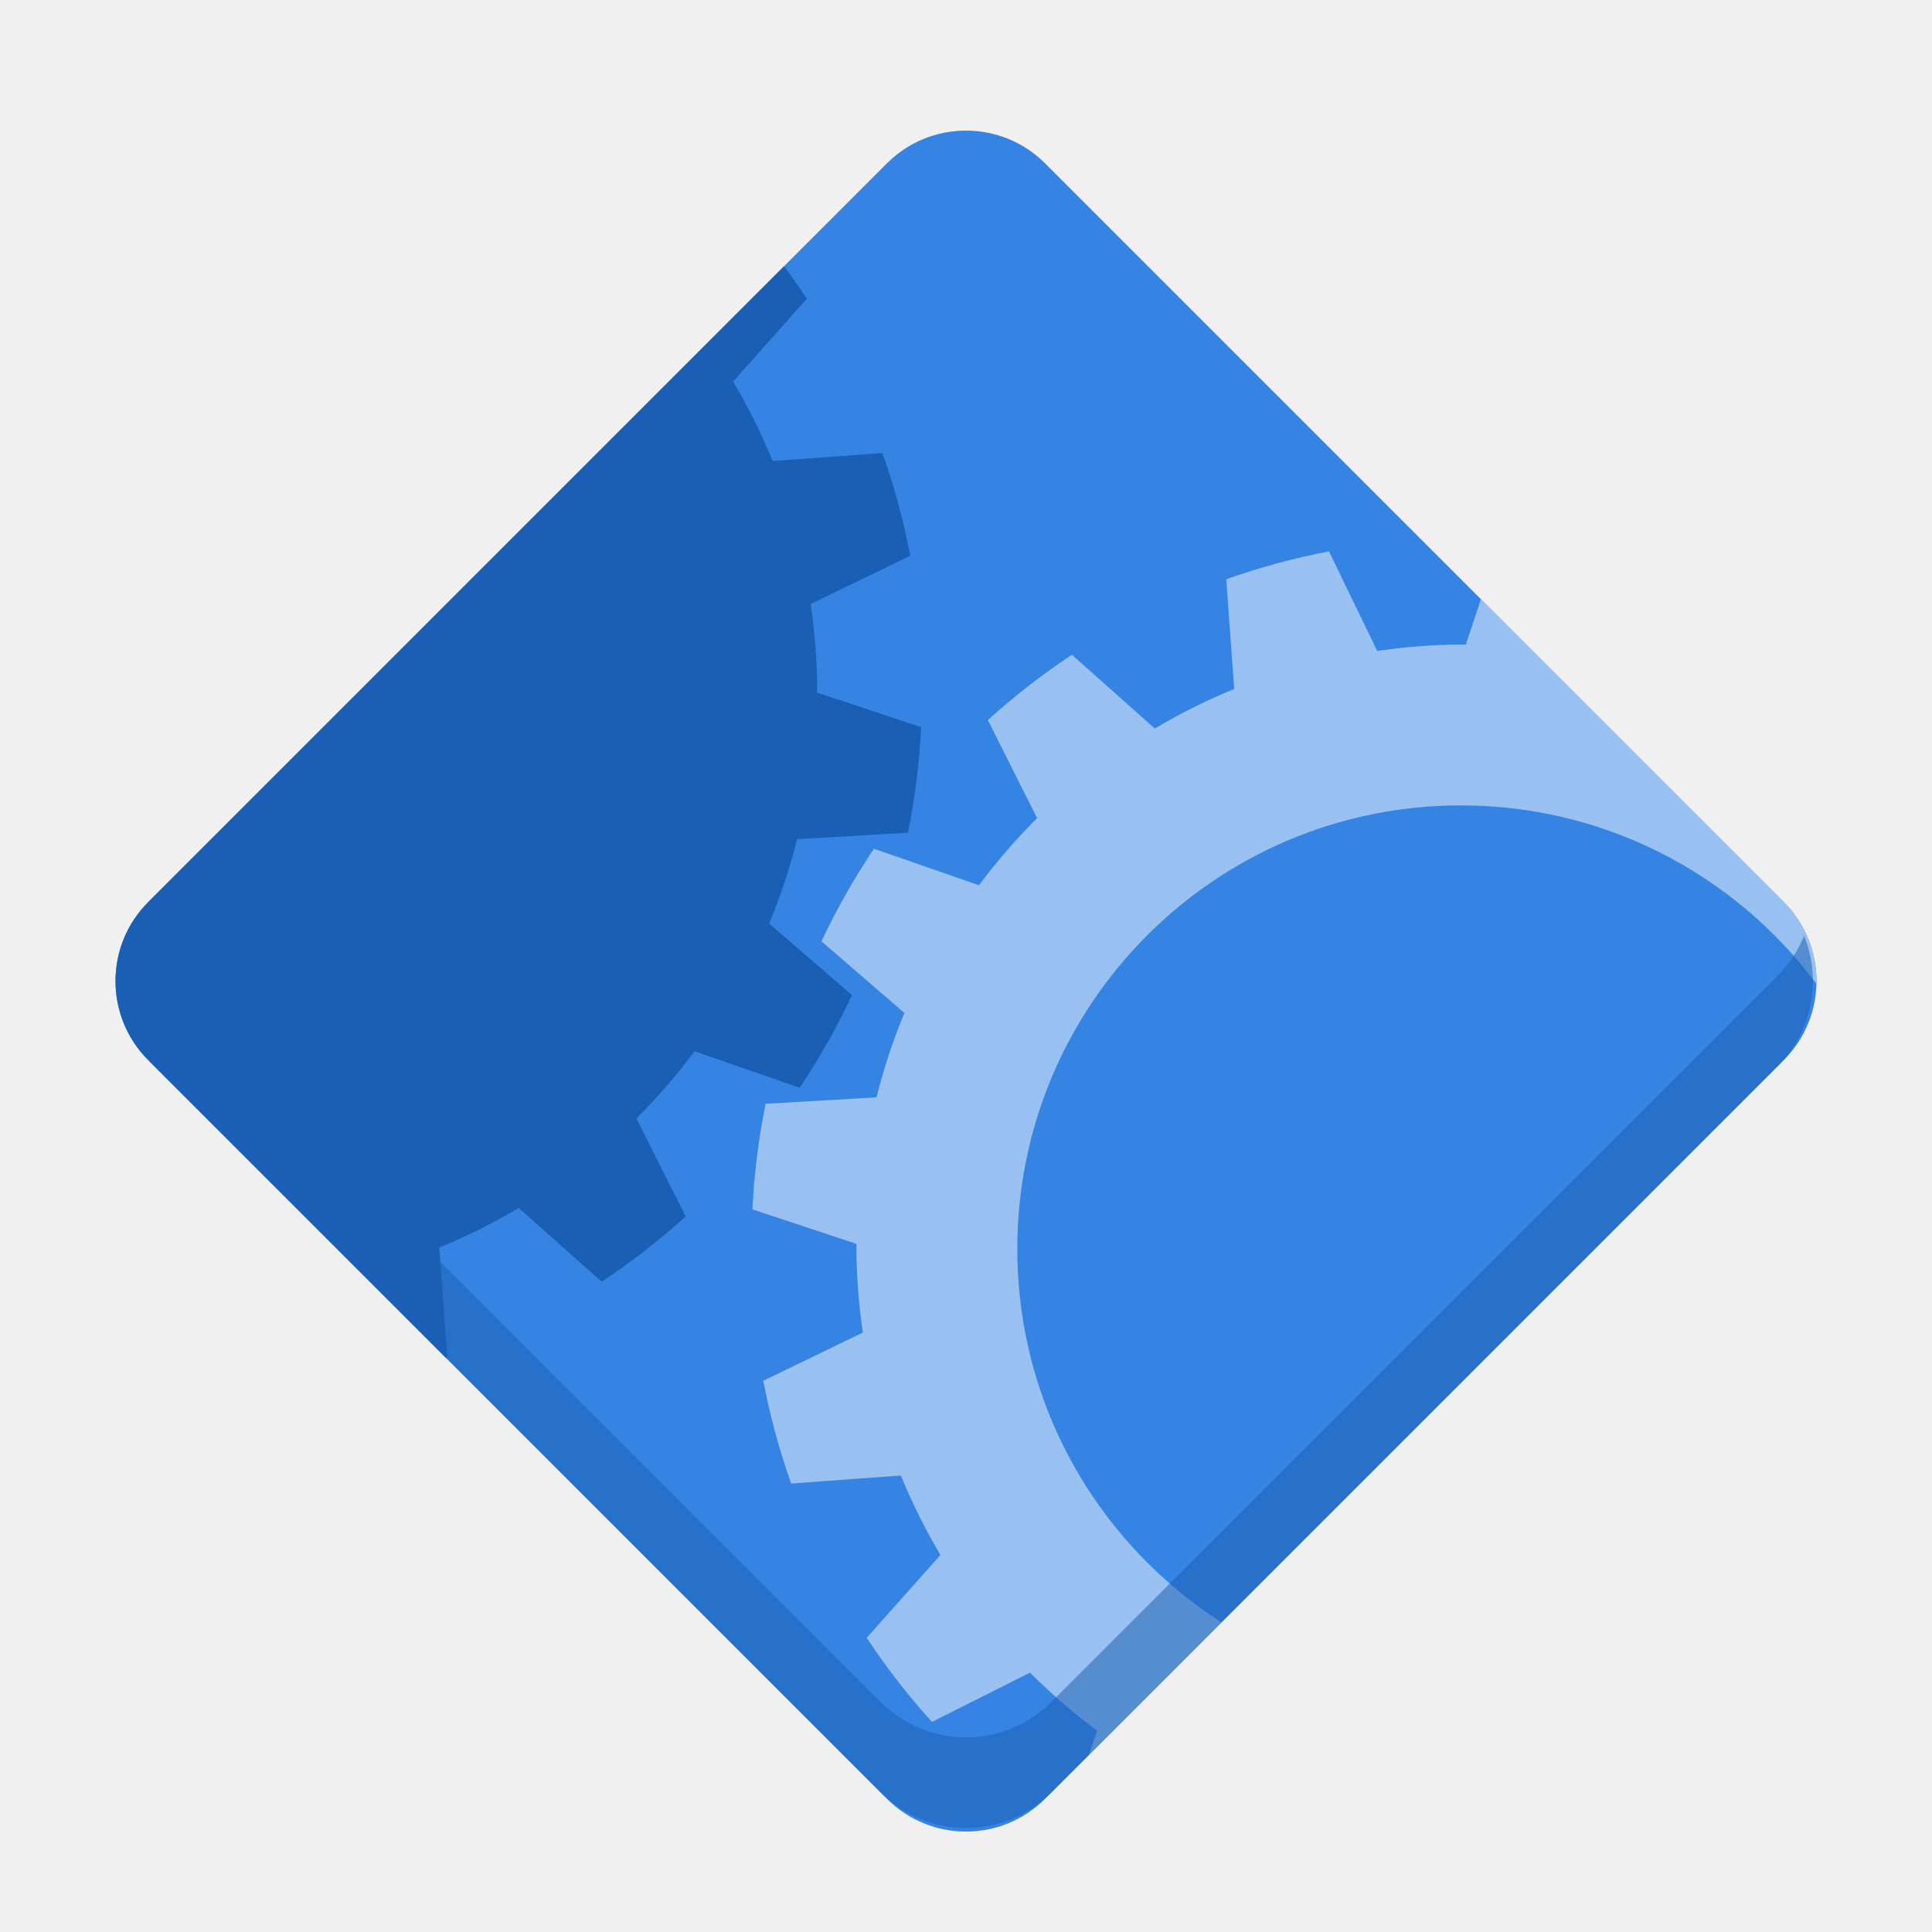
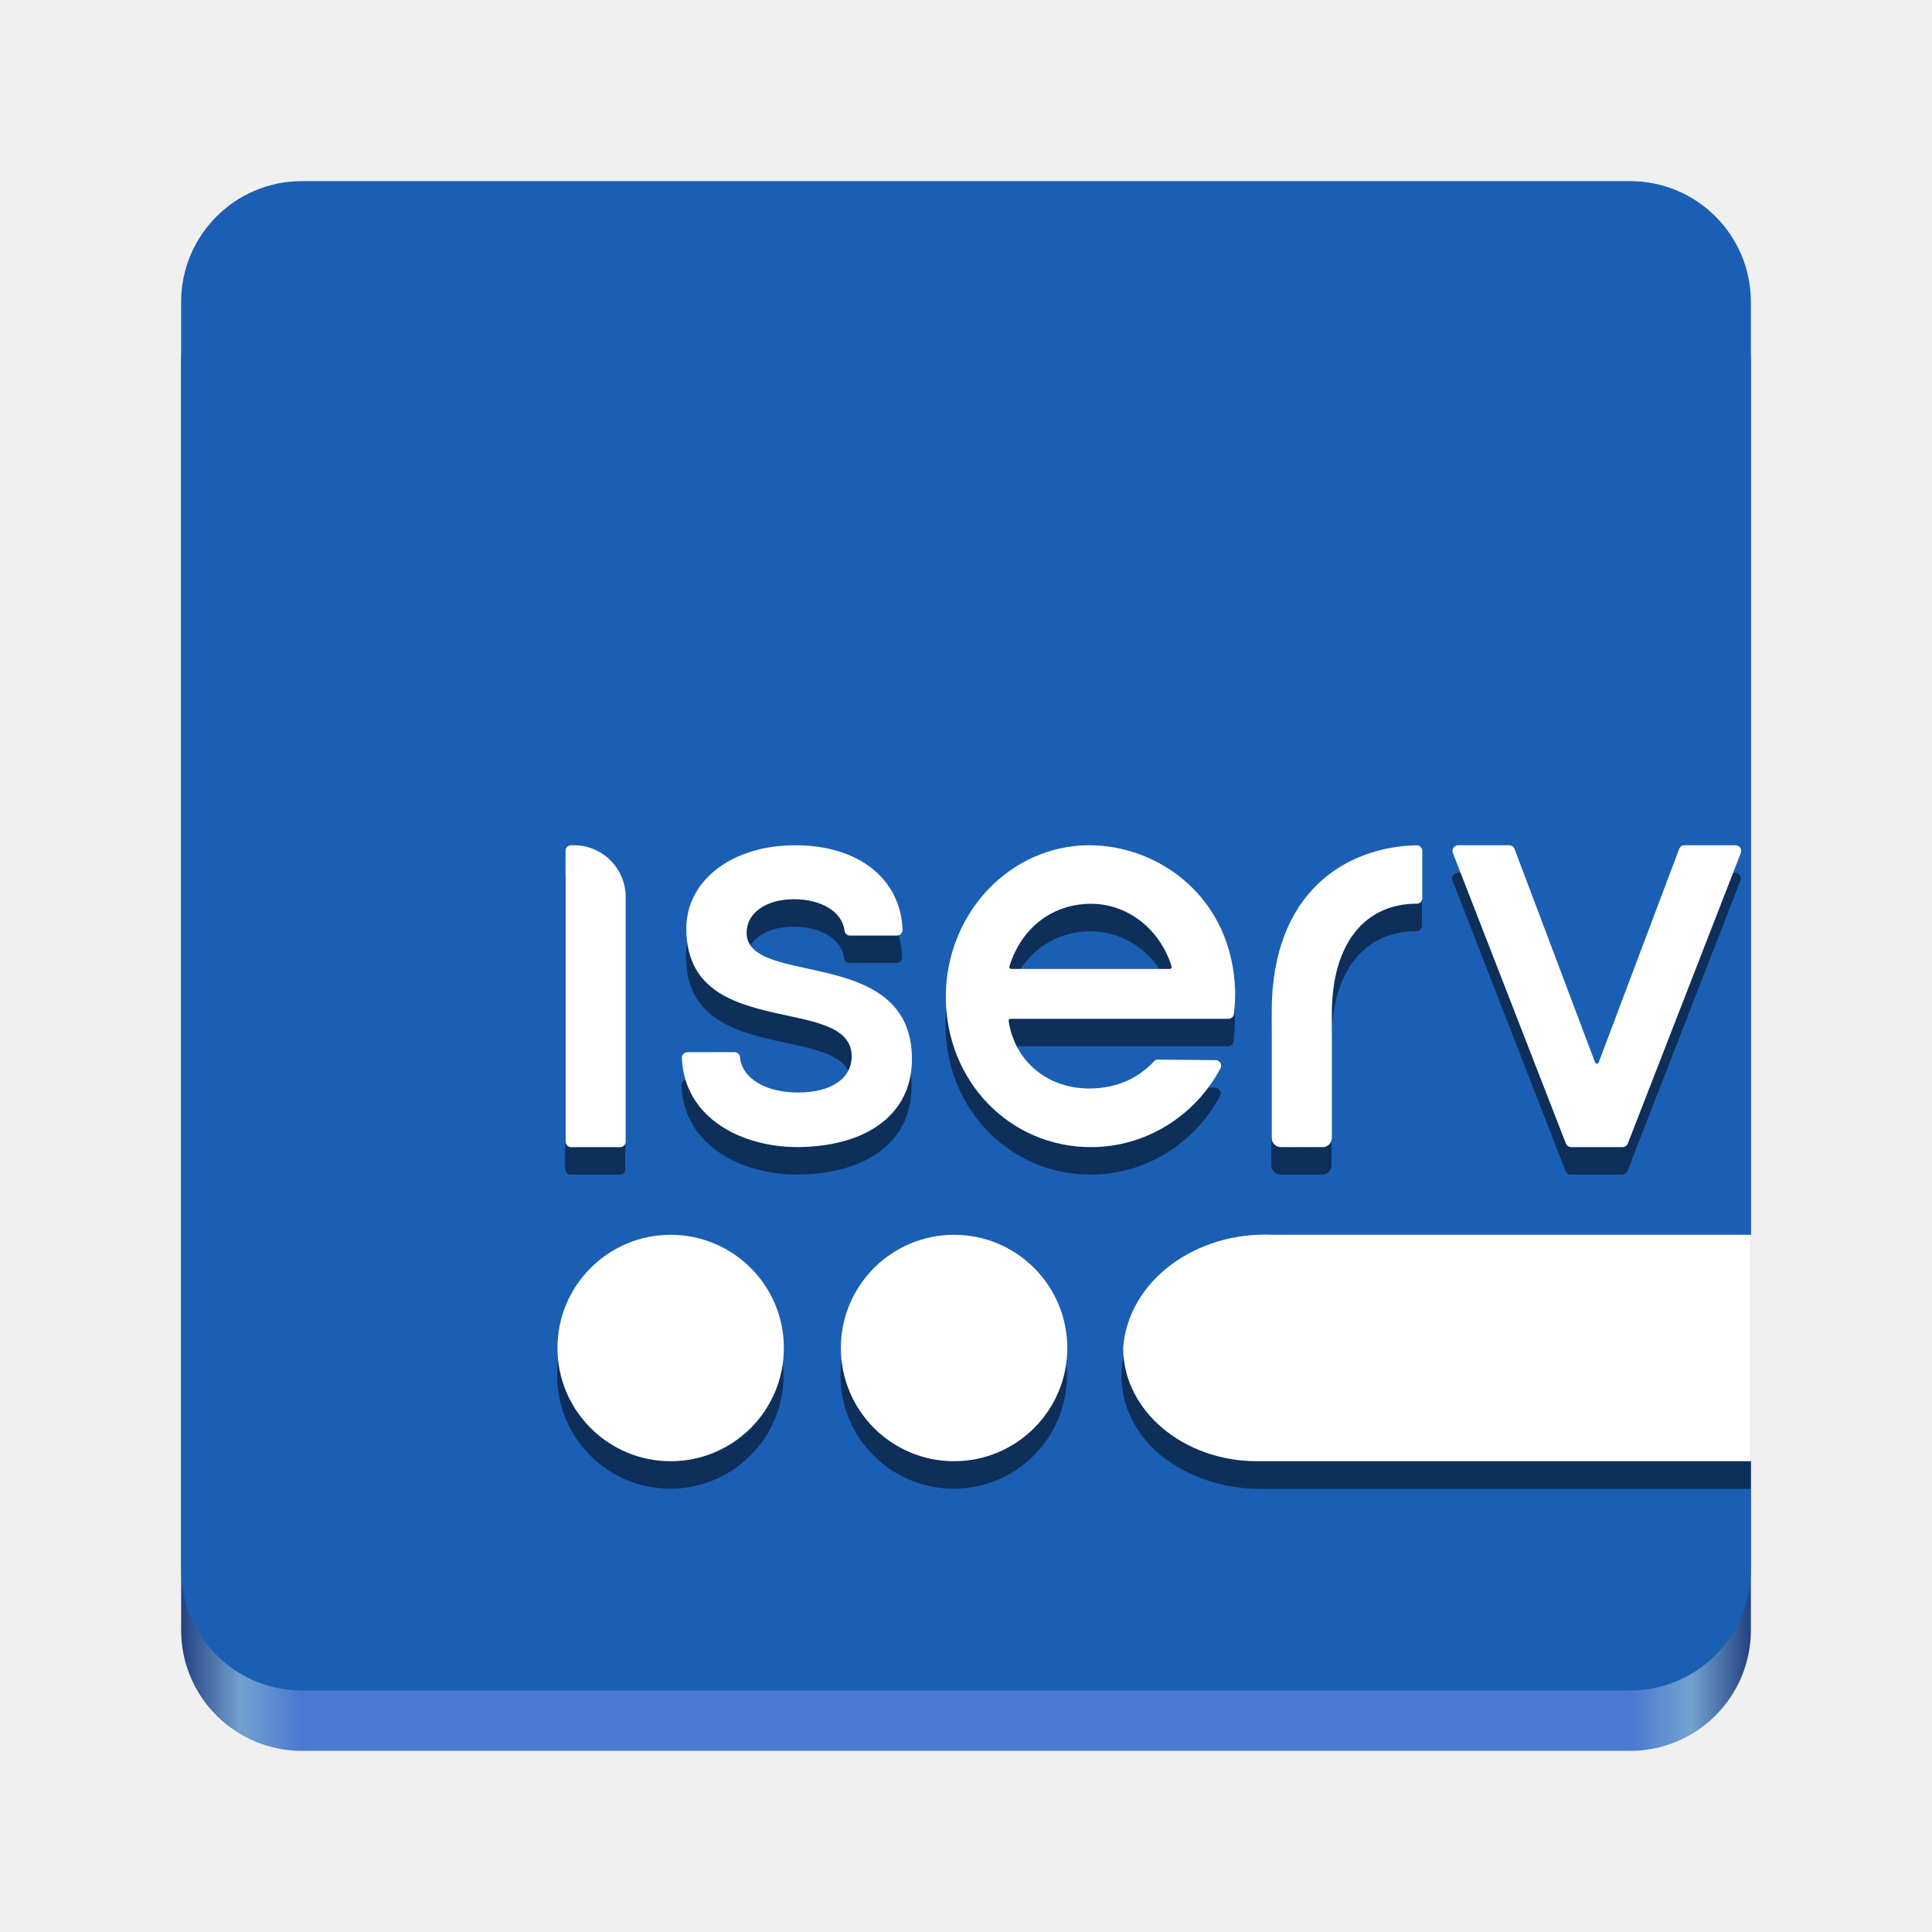
- <svg xmlns="http://www.w3.org/2000/svg" width="33.75mm" height="33.75mm" viewBox="0 0 33.75 33.75" version="1.1" id="svg974">
-   <defs id="defs968">
-     <clipPath clipPathUnits="userSpaceOnUse" id="clipPath18689">
-       <rect clip-path="none" transform="rotate(45)" ry="32" rx="32" y="123.999" x="486.037" height="362.943" width="362.943" id="rect18691" style="display:inline;opacity:1;vector-effect:none;fill:#4a86cf;fill-opacity:1;stroke:none;stroke-width:26.067;stroke-linecap:butt;stroke-linejoin:miter;stroke-miterlimit:4;stroke-dasharray:none;stroke-dashoffset:0;stroke-opacity:1;marker:none;marker-start:none;marker-mid:none;marker-end:none;paint-order:normal;enable-background:new" />
-     </clipPath>
-     <clipPath clipPathUnits="userSpaceOnUse" id="clipPath18689-3">
-       <rect clip-path="none" transform="rotate(45)" ry="32" rx="32" y="123.999" x="486.037" height="362.943" width="362.943" id="rect18691-6" style="display:inline;opacity:1;vector-effect:none;fill:#4a86cf;fill-opacity:1;stroke:none;stroke-width:26.067;stroke-linecap:butt;stroke-linejoin:miter;stroke-miterlimit:4;stroke-dasharray:none;stroke-dashoffset:0;stroke-opacity:1;marker:none;marker-start:none;marker-mid:none;marker-end:none;paint-order:normal;enable-background:new" />
-     </clipPath>
-   </defs>
-   <g id="layer1" transform="translate(-61.81982,-103.944)">
-     <g transform="matrix(0.2636723,0,0,0.2636723,61.81982,-529.397)" style="display:inline;stroke-width:0.25;enable-background:new" id="g1836">
-       <g transform="matrix(0.25,0,0,0.25,0,2295)" id="g18818" style="stroke-width:0.25">
-         <g style="stroke-width:0.27" transform="matrix(0.9260519,0,0,0.9260519,18.93073,50.87633)" id="g18590">
-           <g style="stroke-width:0.27" id="g18681" clip-path="url(#clipPath18689-3)">
-             <rect style="opacity:1;vector-effect:none;fill:#3584e4;fill-opacity:1;stroke:none;stroke-width:8.221;stroke-linecap:butt;stroke-linejoin:miter;stroke-miterlimit:4;stroke-dasharray:none;stroke-dashoffset:0;stroke-opacity:1;marker:none;marker-start:none;marker-mid:none;marker-end:none;paint-order:normal" id="rect18571" width="424" height="424" x="458.337" y="90.642" rx="10.092" ry="10.092" transform="matrix(0.6052817,0.6052817,-0.6052817,0.6052817,33.44063,99.07363)" clip-path="none" />
-             <circle style="opacity:1;vector-effect:none;fill:#f66151;fill-opacity:1;stroke:none;stroke-width:7.037;stroke-linecap:butt;stroke-linejoin:miter;stroke-miterlimit:4;stroke-dasharray:none;stroke-dashoffset:0;stroke-opacity:1;marker:none;marker-start:none;marker-mid:none;marker-end:none;paint-order:normal" id="path18706" cx="0" cy="0" r="0" transform="translate(0,-212)" />
-             <circle style="opacity:1;vector-effect:none;fill:#f66151;fill-opacity:1;stroke:none;stroke-width:7.037;stroke-linecap:butt;stroke-linejoin:miter;stroke-miterlimit:4;stroke-dasharray:none;stroke-dashoffset:0;stroke-opacity:1;marker:none;marker-start:none;marker-mid:none;marker-end:none;paint-order:normal" id="path18708" cx="0" cy="0" r="0" transform="translate(0,-212)" />
-             <path style="display:inline;opacity:1;vector-effect:none;fill:#98c1f1;fill-opacity:1;stroke:none;stroke-width:7.037;stroke-linecap:butt;stroke-linejoin:miter;stroke-miterlimit:4;stroke-dasharray:none;stroke-dashoffset:0;stroke-opacity:1;marker:none;marker-start:none;marker-mid:none;marker-end:none;paint-order:normal;enable-background:new" d="m 408.92,561.918 -9.886,29.829 a 172.971,172.971 0 0 0 -1.427,-0.071 172.971,172.971 0 0 0 -23.929,1.852 l -13.801,-28.501 a 203.293,203.293 0 0 0 -29.401,7.972 l 2.286,31.405 a 172.971,172.971 0 0 0 -22.732,11.319 l -23.718,-21.103 a 203.293,203.293 0 0 0 -24.059,18.674 l 14.099,28.073 a 172.971,172.971 0 0 0 -16.636,19.211 l -30.058,-10.448 a 203.293,203.293 0 0 0 -15.017,26.488 l 23.73,20.507 a 172.971,172.971 0 0 0 -7.985,24.143 l -31.73,1.849 a 203.293,203.293 0 0 0 -3.778,30.217 l 29.829,9.886 a 172.971,172.971 0 0 0 -0.071,1.427 172.971,172.971 0 0 0 1.852,23.929 l -28.501,13.801 a 203.293,203.293 0 0 0 7.972,29.401 l 31.405,-2.286 a 172.971,172.971 0 0 0 11.319,22.732 l -21.103,23.718 a 203.293,203.293 0 0 0 18.674,24.059 l 28.073,-14.099 a 172.971,172.971 0 0 0 19.211,16.636 l -10.448,30.058 a 203.293,203.293 0 0 0 26.488,15.017 l 20.507,-23.73 a 172.971,172.971 0 0 0 24.143,7.985 l 1.849,31.73 a 203.293,203.293 0 0 0 30.217,3.778 l 9.886,-29.829 a 172.971,172.971 0 0 0 1.427,0.071 172.971,172.971 0 0 0 23.929,-1.852 l 13.801,28.501 a 203.293,203.293 0 0 0 29.401,-7.972 l -2.286,-31.405 a 172.971,172.971 0 0 0 22.732,-11.319 l 23.718,21.103 A 203.293,203.293 0 0 0 532.96,916 l -14.099,-28.073 a 172.971,172.971 0 0 0 16.636,-19.211 l 30.058,10.448 a 203.293,203.293 0 0 0 15.017,-26.488 l -23.73,-20.507 a 172.971,172.971 0 0 0 7.985,-24.143 l 31.73,-1.849 a 203.293,203.293 0 0 0 3.778,-30.217 l -29.829,-9.886 a 172.971,172.971 0 0 0 0.071,-1.427 172.971,172.971 0 0 0 -1.852,-23.929 l 28.501,-13.801 a 203.293,203.293 0 0 0 -7.972,-29.401 l -31.405,2.286 a 172.971,172.971 0 0 0 -11.319,-22.732 l 21.103,-23.718 a 203.293,203.293 0 0 0 -18.674,-24.059 l -28.073,14.099 a 172.971,172.971 0 0 0 -19.211,-16.636 l 10.448,-30.058 A 203.293,203.293 0 0 0 485.636,581.681 l -20.507,23.73 a 172.971,172.971 0 0 0 -24.143,-7.985 l -1.849,-31.73 a 203.293,203.293 0 0 0 -30.217,-3.778 z M 397.607,637.722 A 126.926,126.926 0 0 1 524.532,764.647 126.926,126.926 0 0 1 397.607,891.572 126.926,126.926 0 0 1 270.682,764.647 126.926,126.926 0 0 1 397.607,637.722 Z" id="path18717-4" />
-             <path id="path18758" d="m 51.748,401.284 -9.886,29.829 c -0.476,-0.026 -0.951,-0.05 -1.427,-0.071 -8.01,0.062 -16.005,0.681 -23.929,1.852 L 2.706,404.392 c -9.986,1.918 -19.814,4.583 -29.401,7.972 l 2.286,31.405 c -7.844,3.211 -15.442,6.994 -22.732,11.319 l -23.718,-21.103 c -8.475,5.614 -16.518,11.857 -24.059,18.674 l 14.099,28.073 c -6.009,5.987 -11.569,12.408 -16.636,19.211 l -30.058,-10.448 c -5.661,8.442 -10.68,17.296 -15.017,26.488 l 23.73,20.507 c -3.25,7.841 -5.919,15.91 -7.985,24.143 l -31.73,1.849 c -2.013,9.964 -3.276,20.064 -3.778,30.217 l 29.829,9.886 c -0.026,0.476 -0.05,0.951 -0.071,1.427 0.062,8.01 0.681,16.005 1.852,23.929 l -28.501,13.801 c 1.918,9.986 4.583,19.814 7.972,29.401 l 31.405,-2.286 c 3.211,7.844 6.994,15.442 11.319,22.732 l -21.103,23.718 c 5.614,8.475 11.857,16.518 18.674,24.059 l 28.073,-14.099 c 5.987,6.009 12.408,11.569 19.211,16.636 l -10.448,30.058 c 8.442,5.661 17.296,10.68 26.488,15.017 l 20.507,-23.73 c 7.841,3.25 15.91,5.919 24.143,7.985 l 1.849,31.73 c 9.964,2.013 20.064,3.276 30.217,3.778 l 9.886,-29.829 c 0.476,0.026 0.951,0.05 1.427,0.071 8.01,-0.062 16.005,-0.681 23.929,-1.852 l 13.801,28.501 c 9.986,-1.918 19.814,-4.583 29.401,-7.972 l -2.286,-31.405 c 7.844,-3.211 15.442,-6.994 22.732,-11.319 l 23.718,21.103 c 8.475,-5.614 16.518,-11.857 24.059,-18.674 l -14.099,-28.073 c 6.009,-5.987 11.569,-12.408 16.636,-19.211 l 30.058,10.448 c 5.661,-8.442 10.68,-17.296 15.017,-26.488 l -23.73,-20.507 c 3.25,-7.841 5.919,-15.91 7.985,-24.143 l 31.73,-1.849 c 2.013,-9.964 3.276,-20.064 3.778,-30.217 l -29.829,-9.886 c 0.026,-0.476 0.05,-0.951 0.071,-1.427 -0.062,-8.01 -0.681,-16.005 -1.852,-23.929 l 28.501,-13.801 c -1.918,-9.986 -4.583,-19.814 -7.972,-29.401 l -31.405,2.286 c -3.211,-7.844 -6.994,-15.442 -11.319,-22.732 l 21.103,-23.718 c -5.614,-8.475 -11.857,-16.518 -18.674,-24.059 l -28.073,14.099 c -5.987,-6.009 -12.408,-11.569 -19.211,-16.636 l 10.448,-30.058 c -8.442,-5.661 -17.296,-10.68 -26.488,-15.017 l -20.507,23.73 c -7.841,-3.25 -15.91,-5.919 -24.143,-7.985 l -1.849,-31.73 c -9.964,-2.013 -20.064,-3.276 -30.217,-3.778 z" style="display:inline;opacity:1;vector-effect:none;fill:#1a5fb4;fill-opacity:1;stroke:none;stroke-width:7.037;stroke-linecap:butt;stroke-linejoin:miter;stroke-miterlimit:4;stroke-dasharray:none;stroke-dashoffset:0;stroke-opacity:1;marker:none;marker-start:none;marker-mid:none;marker-end:none;paint-order:normal;enable-background:new" />
-           </g>
-         </g>
-         <path style="display:inline;opacity:0.534;vector-effect:none;fill:#1a5fb4;fill-opacity:1;stroke:none;stroke-width:1.629;stroke-linecap:butt;stroke-linejoin:miter;stroke-miterlimit:4;stroke-dasharray:none;stroke-dashoffset:0;stroke-opacity:1;marker:none;marker-start:none;marker-mid:none;marker-end:none;paint-order:normal;enable-background:new" clip-path="none" d="m 8.477,2676 c -1.171,2.887 -0.583,6.308 1.766,8.656 l 48.102,48.102 c 3.134,3.134 8.179,3.134 11.312,0 l 48.102,-48.102 c 2.348,-2.348 2.937,-5.77 1.766,-8.656 -0.392,0.966 -0.98,1.871 -1.766,2.656 l -48.102,48.102 c -3.134,3.134 -8.179,3.134 -11.312,0 L 10.242,2678.656 C 9.457,2677.871 8.868,2676.965 8.477,2676 Z" transform="matrix(4,0,0,4,0,-10028)" id="rect18571-6" />
-       </g>
-       <rect y="2402" x="-1.5000001e-06" height="128" width="128" id="rect9125-7-2" style="display:inline;opacity:1;vector-effect:none;fill:none;fill-opacity:1;stroke:none;stroke-width:1.25;stroke-linecap:butt;stroke-linejoin:miter;stroke-miterlimit:4;stroke-dasharray:none;stroke-dashoffset:0;stroke-opacity:1;marker:none;marker-start:none;marker-mid:none;marker-end:none;paint-order:normal;enable-background:new" />
+ <svg xmlns="http://www.w3.org/2000/svg" height="128px" viewBox="0 0 128 128" width="128px">
+   <filter id="a" height="100%" width="100%" x="0%" y="0%">
+     <feColorMatrix color-interpolation-filters="sRGB" values="0 0 0 0 1 0 0 0 0 1 0 0 0 0 1 0 0 0 1 0" />
+   </filter>
+   <linearGradient id="b" gradientTransform="matrix(0.232143 0 0 0.328947 -8.5672 263.8269)" gradientUnits="userSpaceOnUse" x1="88.596" x2="536.596" y1="-449.394" y2="-449.394">
+     <stop offset="0" stop-color="#244182" />
+     <stop offset="0.038" stop-color="#72a2cf" />
+     <stop offset="0.077" stop-color="#4b78d3" />
+     <stop offset="0.923" stop-color="#4b78d3" />
+     <stop offset="0.962" stop-color="#72a2cf" />
+     <stop offset="1" stop-color="#244182" />
+   </linearGradient>
+   <mask id="c">
+     <g filter="url(#a)">
+       <rect fill-opacity="0.5" height="153.6" width="153.6" x="-12.8" y="-12.8" />
+     </g>
+   </mask>
+   <clipPath id="d">
+     <rect height="152" width="192" />
+   </clipPath>
+   <path d="m 20 16 h 88 c 4.418 0 8 3.582 8 8 v 84 c 0 4.418 -3.582 8 -8 8 h -88 c -4.418 0 -8 -3.582 -8 -8 v -84 c 0 -4.418 3.582 -8 8 -8 z m 0 0" fill="url(#b)" />
+   <path d="m 20 12 h 88 c 4.418 0 8 3.582 8 8 v 84 c 0 4.418 -3.582 8 -8 8 h -88 c -4.418 0 -8 -3.582 -8 -8 v -84 c 0 -4.418 3.582 -8 8 -8 z m 0 0" fill="#1a5fb4" />
+   <g mask="url(#c)">
+     <g clip-path="url(#d)" transform="matrix(1 0 0 1 -8 -16)">
+       <path d="m 59.91 107.129 c 0 4.145 -3.359 7.5 -7.5 7.5 s -7.5 -3.355 -7.5 -7.5 c 0 -4.141 3.359 -7.5 7.5 -7.5 s 7.5 3.359 7.5 7.5 z m 0 0" />
+       <path d="m 78.684 107.129 c 0 4.145 -3.355 7.5 -7.5 7.5 c -4.141 0 -7.5 -3.355 -7.5 -7.5 c 0 -4.141 3.359 -7.5 7.5 -7.5 c 4.145 0 7.5 3.359 7.5 7.5 z m 0 0" />
+       <path d="m 45.805 93.82 c -0.199 0 -0.363 -0.164 -0.363 -0.363 v -19.273 c 0 -0.199 0.164 -0.363 0.363 -0.363 h 0.195 c 1.891 0.004 3.426 1.535 3.426 3.426 v 16.211 c 0 0.199 -0.16 0.363 -0.363 0.363 z m 0 0" />
+       <path d="m 60.777 93.816 c -3.555 0 -7.461 -1.844 -7.625 -5.906 c -0.004 -0.102 0.035 -0.195 0.102 -0.266 c 0.07 -0.074 0.164 -0.113 0.266 -0.113 l 3.125 -0.004 c 0.188 0.004 0.34 0.145 0.355 0.332 c 0.137 1.406 1.684 2.344 3.852 2.344 c 2.191 -0.004 3.551 -0.926 3.551 -2.406 c -0.016 -1.773 -2 -2.203 -4.297 -2.699 c -3.121 -0.676 -6.656 -1.441 -6.66 -5.754 c -0.004 -3.195 3.023 -5.52 7.199 -5.523 c 4.191 -0.004 6.988 2.195 7.125 5.598 c 0.004 0.102 -0.035 0.195 -0.102 0.27 c -0.07 0.07 -0.164 0.109 -0.262 0.113 h -3.129 c -0.188 0 -0.34 -0.145 -0.355 -0.328 c -0.137 -1.227 -1.516 -2.078 -3.352 -2.078 c -1.844 0 -3.133 0.914 -3.129 2.215 c 0 1.508 1.867 1.91 4.023 2.379 c 3.055 0.664 6.859 1.492 6.93 5.879 c 0.016 1.566 -0.48 2.871 -1.473 3.879 c -1.32 1.332 -3.5 2.066 -6.145 2.07 z m 0 0" />
+       <path d="m 80.262 93.82 c -5.398 0 -9.621 -4.375 -9.621 -9.961 c 0 -5.535 4.266 -10.039 9.508 -10.039 c 4.535 0 9.465 3.383 9.66 9.652 c 0 0.512 -0.027 1.023 -0.086 1.531 c -0.023 0.18 -0.176 0.316 -0.359 0.316 h -14.445 c -0.035 0 -0.066 0.016 -0.09 0.043 c -0.023 0.031 -0.035 0.066 -0.031 0.105 c 0.41 2.672 2.562 4.473 5.352 4.473 c 1.711 0 3.191 -0.625 4.281 -1.805 c 0.062 -0.07 0.152 -0.113 0.25 -0.113 l 3.832 0.035 c 0.129 0 0.246 0.07 0.309 0.184 c 0.07 0.109 0.074 0.25 0.012 0.363 c -1.723 3.219 -5.004 5.215 -8.57 5.215 z m 0 -16.117 c -2.555 0 -4.629 1.586 -5.414 4.148 c -0.012 0.039 -0.004 0.082 0.02 0.113 c 0.023 0.031 0.059 0.051 0.098 0.051 h 10.516 c 0.039 0 0.074 -0.02 0.098 -0.051 s 0.031 -0.074 0.02 -0.113 c -0.773 -2.484 -2.918 -4.148 -5.336 -4.148 z m 0 0" />
+       <path d="m 92.84 93.82 c -0.336 0 -0.609 -0.273 -0.609 -0.609 v -8.355 c 0 -7.977 4.957 -10.93 9.602 -11.035 c 0.203 0 0.371 0.164 0.371 0.367 v 3.148 c 0 0.195 -0.16 0.355 -0.355 0.355 c -3.488 0 -5.598 2.68 -5.633 7.164 v 8.355 c -0.004 0.336 -0.273 0.609 -0.613 0.609 z m 0 0" />
+       <path d="m 112.07 93.82 c -0.152 0 -0.289 -0.094 -0.348 -0.234 l -7.488 -19.25 c -0.047 -0.117 -0.035 -0.246 0.035 -0.352 c 0.07 -0.102 0.188 -0.164 0.312 -0.164 h 3.383 c 0.156 0 0.293 0.094 0.352 0.238 l 5.332 14.152 c 0.02 0.047 0.07 0.082 0.125 0.082 c 0.051 0 0.102 -0.035 0.121 -0.082 l 5.332 -14.152 c 0.055 -0.145 0.195 -0.238 0.348 -0.238 h 3.387 c 0.125 0 0.242 0.062 0.309 0.164 c 0.07 0.105 0.086 0.238 0.039 0.352 l -7.488 19.25 c -0.059 0.141 -0.195 0.234 -0.352 0.234 z m 0 0" />
+       <path d="m 123.984 99.621 h -32.559 c -2.422 0 -4.75 0.805 -6.488 2.242 l -0.02 0.016 c -1.672 1.379 -2.613 3.277 -2.617 5.262 c -0.008 1.984 0.93 3.887 2.594 5.27 c 1.812 1.461 4.223 2.262 6.715 2.227 h 32.375 z m 0 0" />
    </g>
  </g>
+   <g fill="#ffffff">
+     <path d="m 51.934 89.309 c 0 4.141 -3.355 7.5 -7.5 7.5 c -4.141 0 -7.5 -3.359 -7.5 -7.5 s 3.359 -7.5 7.5 -7.5 c 4.145 0 7.5 3.359 7.5 7.5 z m 0 0" />
+     <path d="m 70.711 89.309 c 0 4.141 -3.359 7.5 -7.5 7.5 c -4.145 0 -7.5 -3.359 -7.5 -7.5 s 3.355 -7.5 7.5 -7.5 c 4.141 0 7.5 3.359 7.5 7.5 z m 0 0" />
+     <path d="m 84.375 81.809 h 31.637 v 15 h -32.73 c -4.895 0 -8.867 -3.359 -8.867 -7.5 c 0.305 -4.398 4.762 -7.754 9.961 -7.5 z m 0 0" />
+     <path d="m 37.832 76 c -0.203 0 -0.363 -0.164 -0.363 -0.363 v -19.273 c 0 -0.199 0.16 -0.363 0.363 -0.363 h 0.195 c 1.891 0 3.422 1.535 3.426 3.426 v 16.211 c 0 0.199 -0.164 0.363 -0.363 0.363 z m 0 0" />
+     <path d="m 52.801 75.996 c -3.555 0 -7.457 -1.844 -7.625 -5.906 c 0 -0.102 0.035 -0.195 0.105 -0.266 c 0.066 -0.074 0.164 -0.113 0.262 -0.113 l 3.129 -0.004 c 0.184 0.004 0.336 0.145 0.352 0.332 c 0.137 1.406 1.688 2.344 3.852 2.344 c 2.191 -0.004 3.551 -0.926 3.551 -2.406 c -0.016 -1.773 -1.996 -2.203 -4.297 -2.699 c -3.121 -0.676 -6.656 -1.441 -6.66 -5.754 c 0 -3.195 3.027 -5.52 7.199 -5.523 c 4.195 -0.004 6.992 2.195 7.129 5.598 c 0 0.102 -0.035 0.195 -0.105 0.27 c -0.066 0.07 -0.164 0.109 -0.262 0.113 h -3.129 c -0.184 0 -0.336 -0.145 -0.352 -0.328 c -0.137 -1.227 -1.516 -2.082 -3.355 -2.078 c -1.844 0 -3.129 0.914 -3.129 2.215 c 0 1.508 1.867 1.91 4.027 2.379 c 3.055 0.664 6.855 1.488 6.926 5.879 c 0.02 1.566 -0.477 2.871 -1.473 3.875 c -1.316 1.336 -3.5 2.07 -6.145 2.074 z m 0 0" />
+     <path d="m 72.285 76 c -5.395 0 -9.621 -4.375 -9.621 -9.961 c 0 -5.535 4.266 -10.039 9.512 -10.039 c 4.535 0 9.461 3.383 9.656 9.652 c 0.004 0.512 -0.023 1.023 -0.082 1.531 c -0.023 0.18 -0.18 0.316 -0.359 0.316 h -14.445 c -0.035 0 -0.07 0.016 -0.09 0.043 c -0.027 0.027 -0.039 0.066 -0.031 0.105 c 0.41 2.672 2.559 4.469 5.352 4.469 c 1.707 0 3.188 -0.621 4.281 -1.801 c 0.062 -0.07 0.152 -0.113 0.246 -0.113 l 3.836 0.035 c 0.125 0 0.242 0.07 0.309 0.18 c 0.066 0.113 0.07 0.254 0.008 0.367 c -1.719 3.215 -5.004 5.215 -8.57 5.215 z m 0 -16.121 c -2.555 0 -4.625 1.59 -5.41 4.152 c -0.012 0.039 -0.004 0.078 0.02 0.113 c 0.02 0.031 0.059 0.051 0.098 0.051 h 10.512 c 0.039 0 0.078 -0.02 0.098 -0.051 c 0.023 -0.035 0.031 -0.074 0.02 -0.113 c -0.773 -2.484 -2.914 -4.152 -5.336 -4.152 z m 0 0" />
+     <path d="m 84.863 76 c -0.336 0 -0.609 -0.273 -0.609 -0.609 v -8.355 c 0 -7.977 4.957 -10.93 9.602 -11.035 c 0.203 0 0.371 0.164 0.375 0.367 v 3.148 c -0.004 0.195 -0.16 0.355 -0.359 0.355 c -3.488 0 -5.594 2.68 -5.633 7.164 v 8.355 c 0 0.336 -0.273 0.609 -0.609 0.609 z m 0 0" />
+     <path d="m 104.098 76 c -0.156 0 -0.293 -0.094 -0.352 -0.234 l -7.488 -19.25 c -0.047 -0.117 -0.031 -0.246 0.039 -0.352 c 0.07 -0.102 0.184 -0.164 0.309 -0.164 h 3.387 c 0.152 0 0.293 0.094 0.348 0.238 l 5.336 14.148 c 0.02 0.051 0.066 0.086 0.121 0.086 s 0.102 -0.035 0.121 -0.086 l 5.332 -14.148 c 0.059 -0.145 0.195 -0.238 0.352 -0.238 h 3.383 c 0.125 0 0.242 0.062 0.312 0.164 c 0.07 0.105 0.082 0.238 0.035 0.352 l -7.488 19.25 c -0.059 0.141 -0.195 0.234 -0.348 0.234 z m 0 0" />
+   </g>
</svg>
